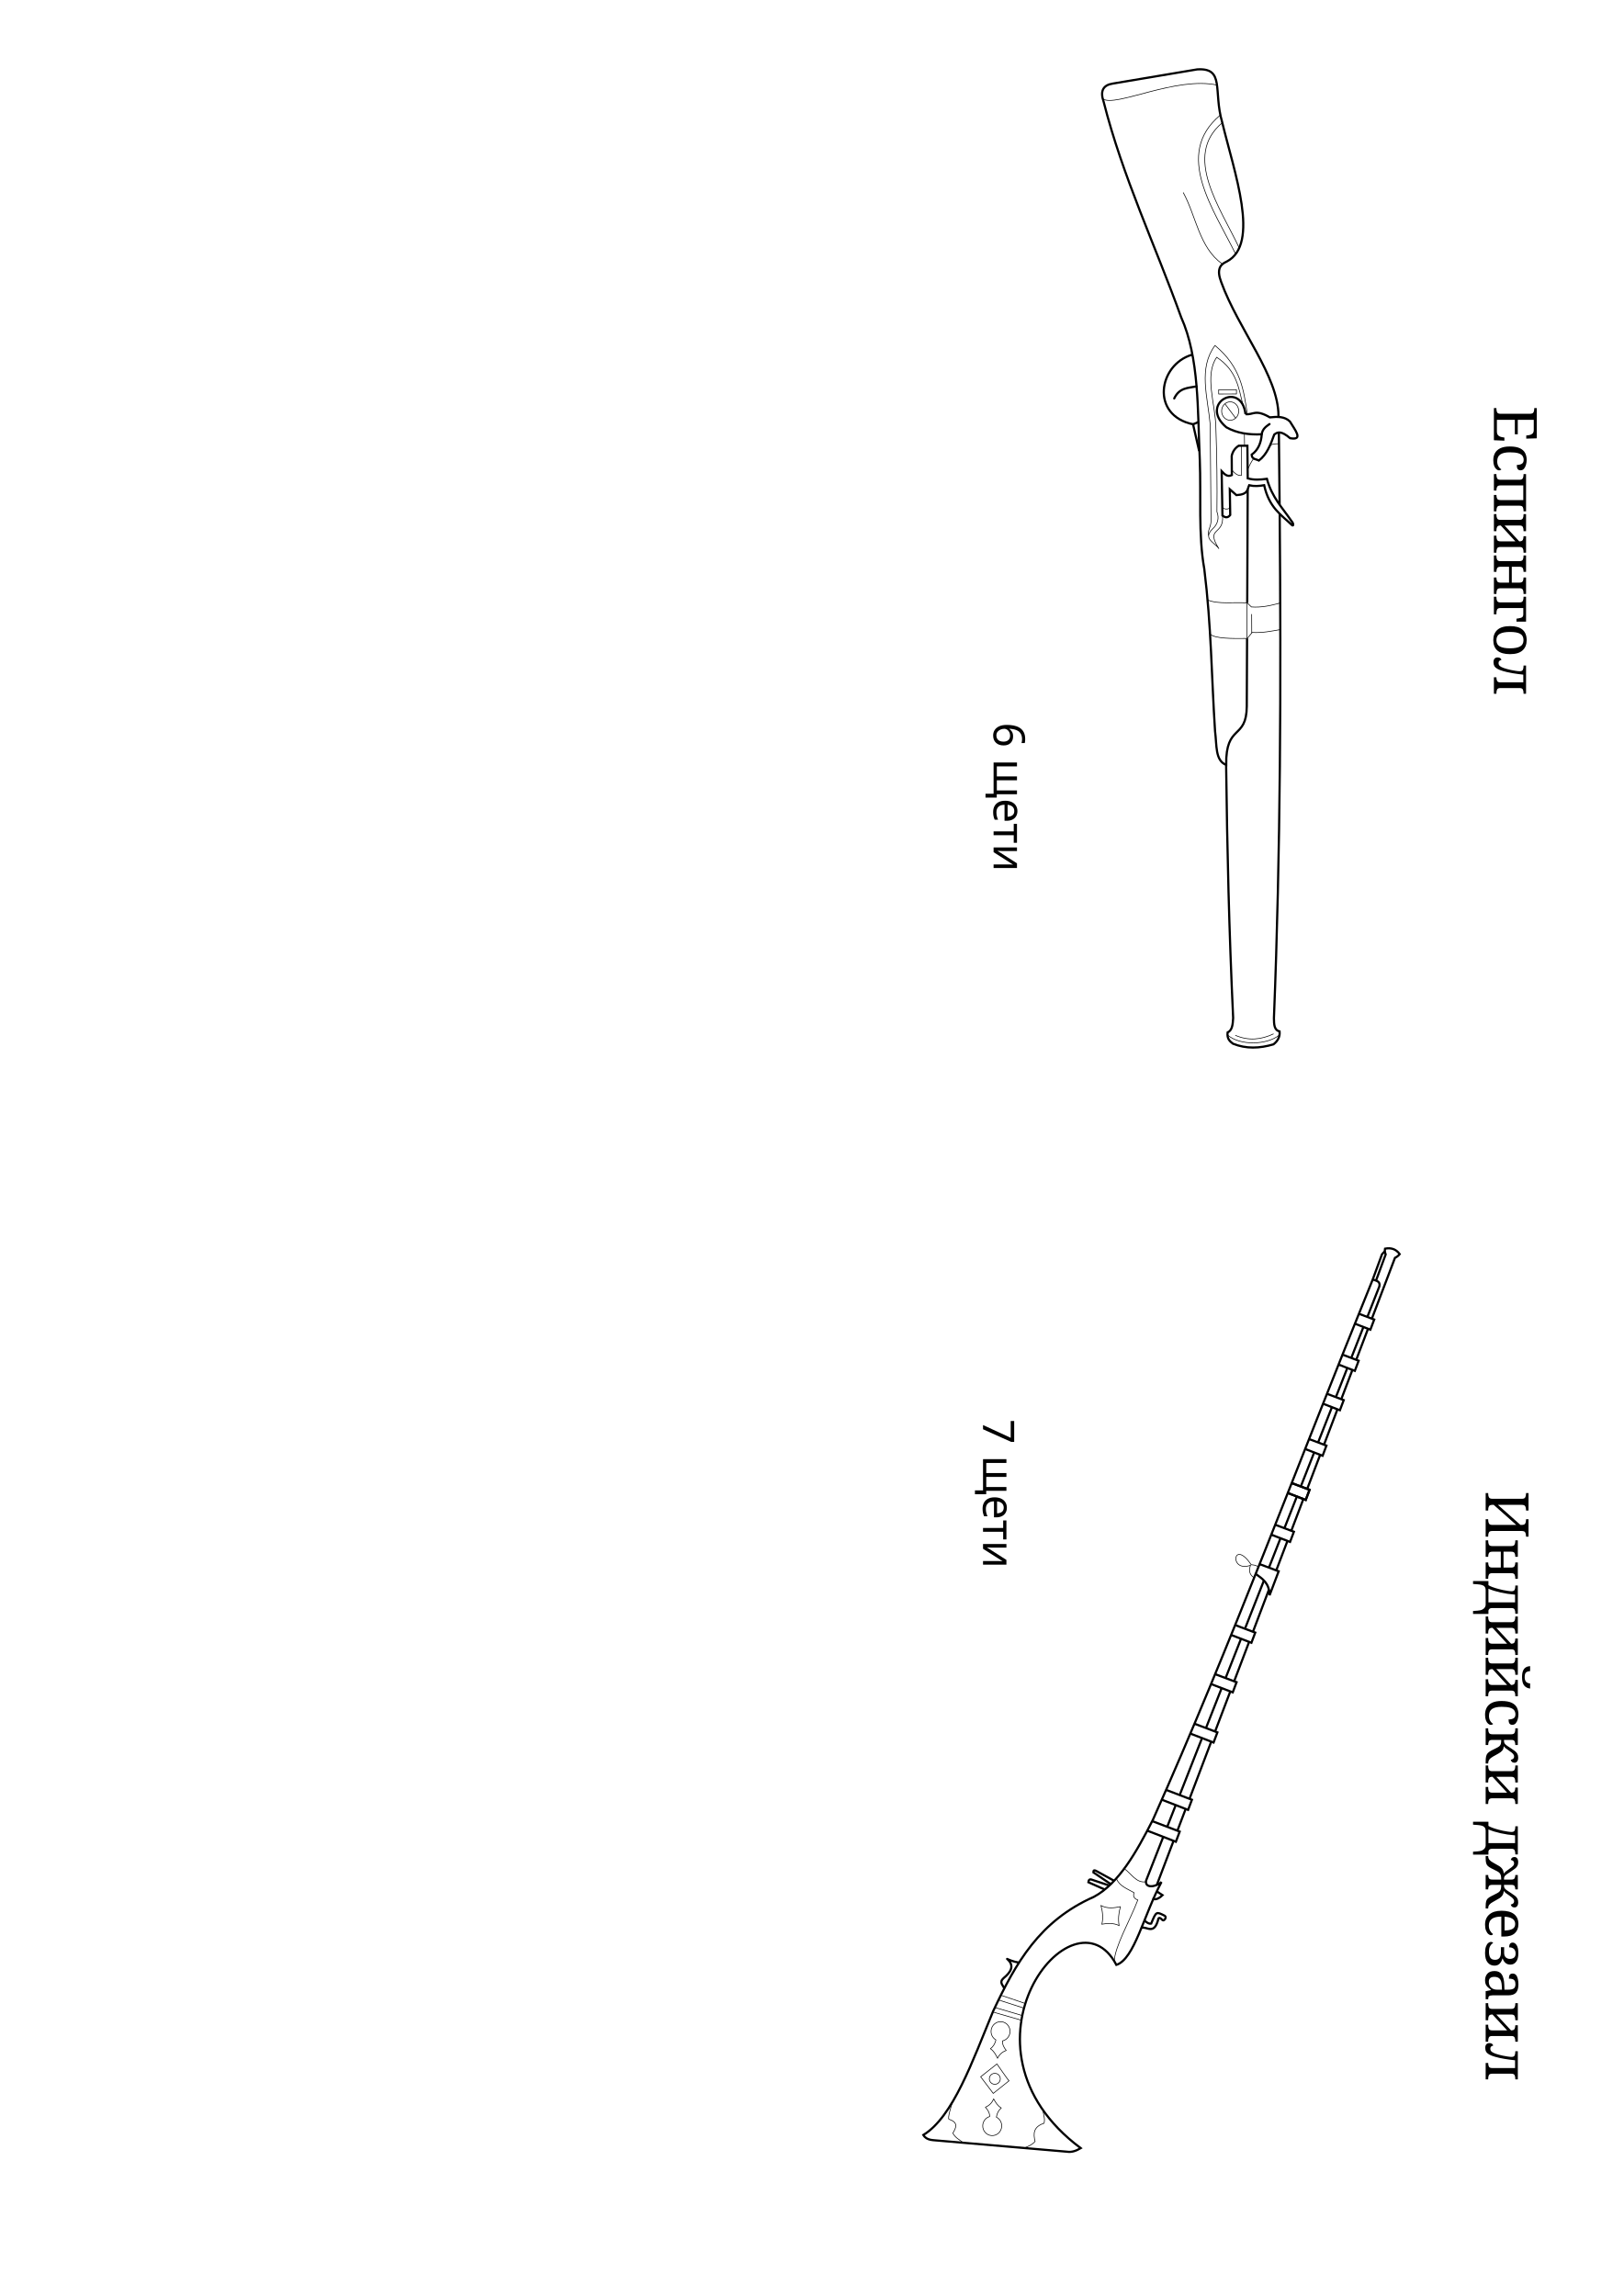
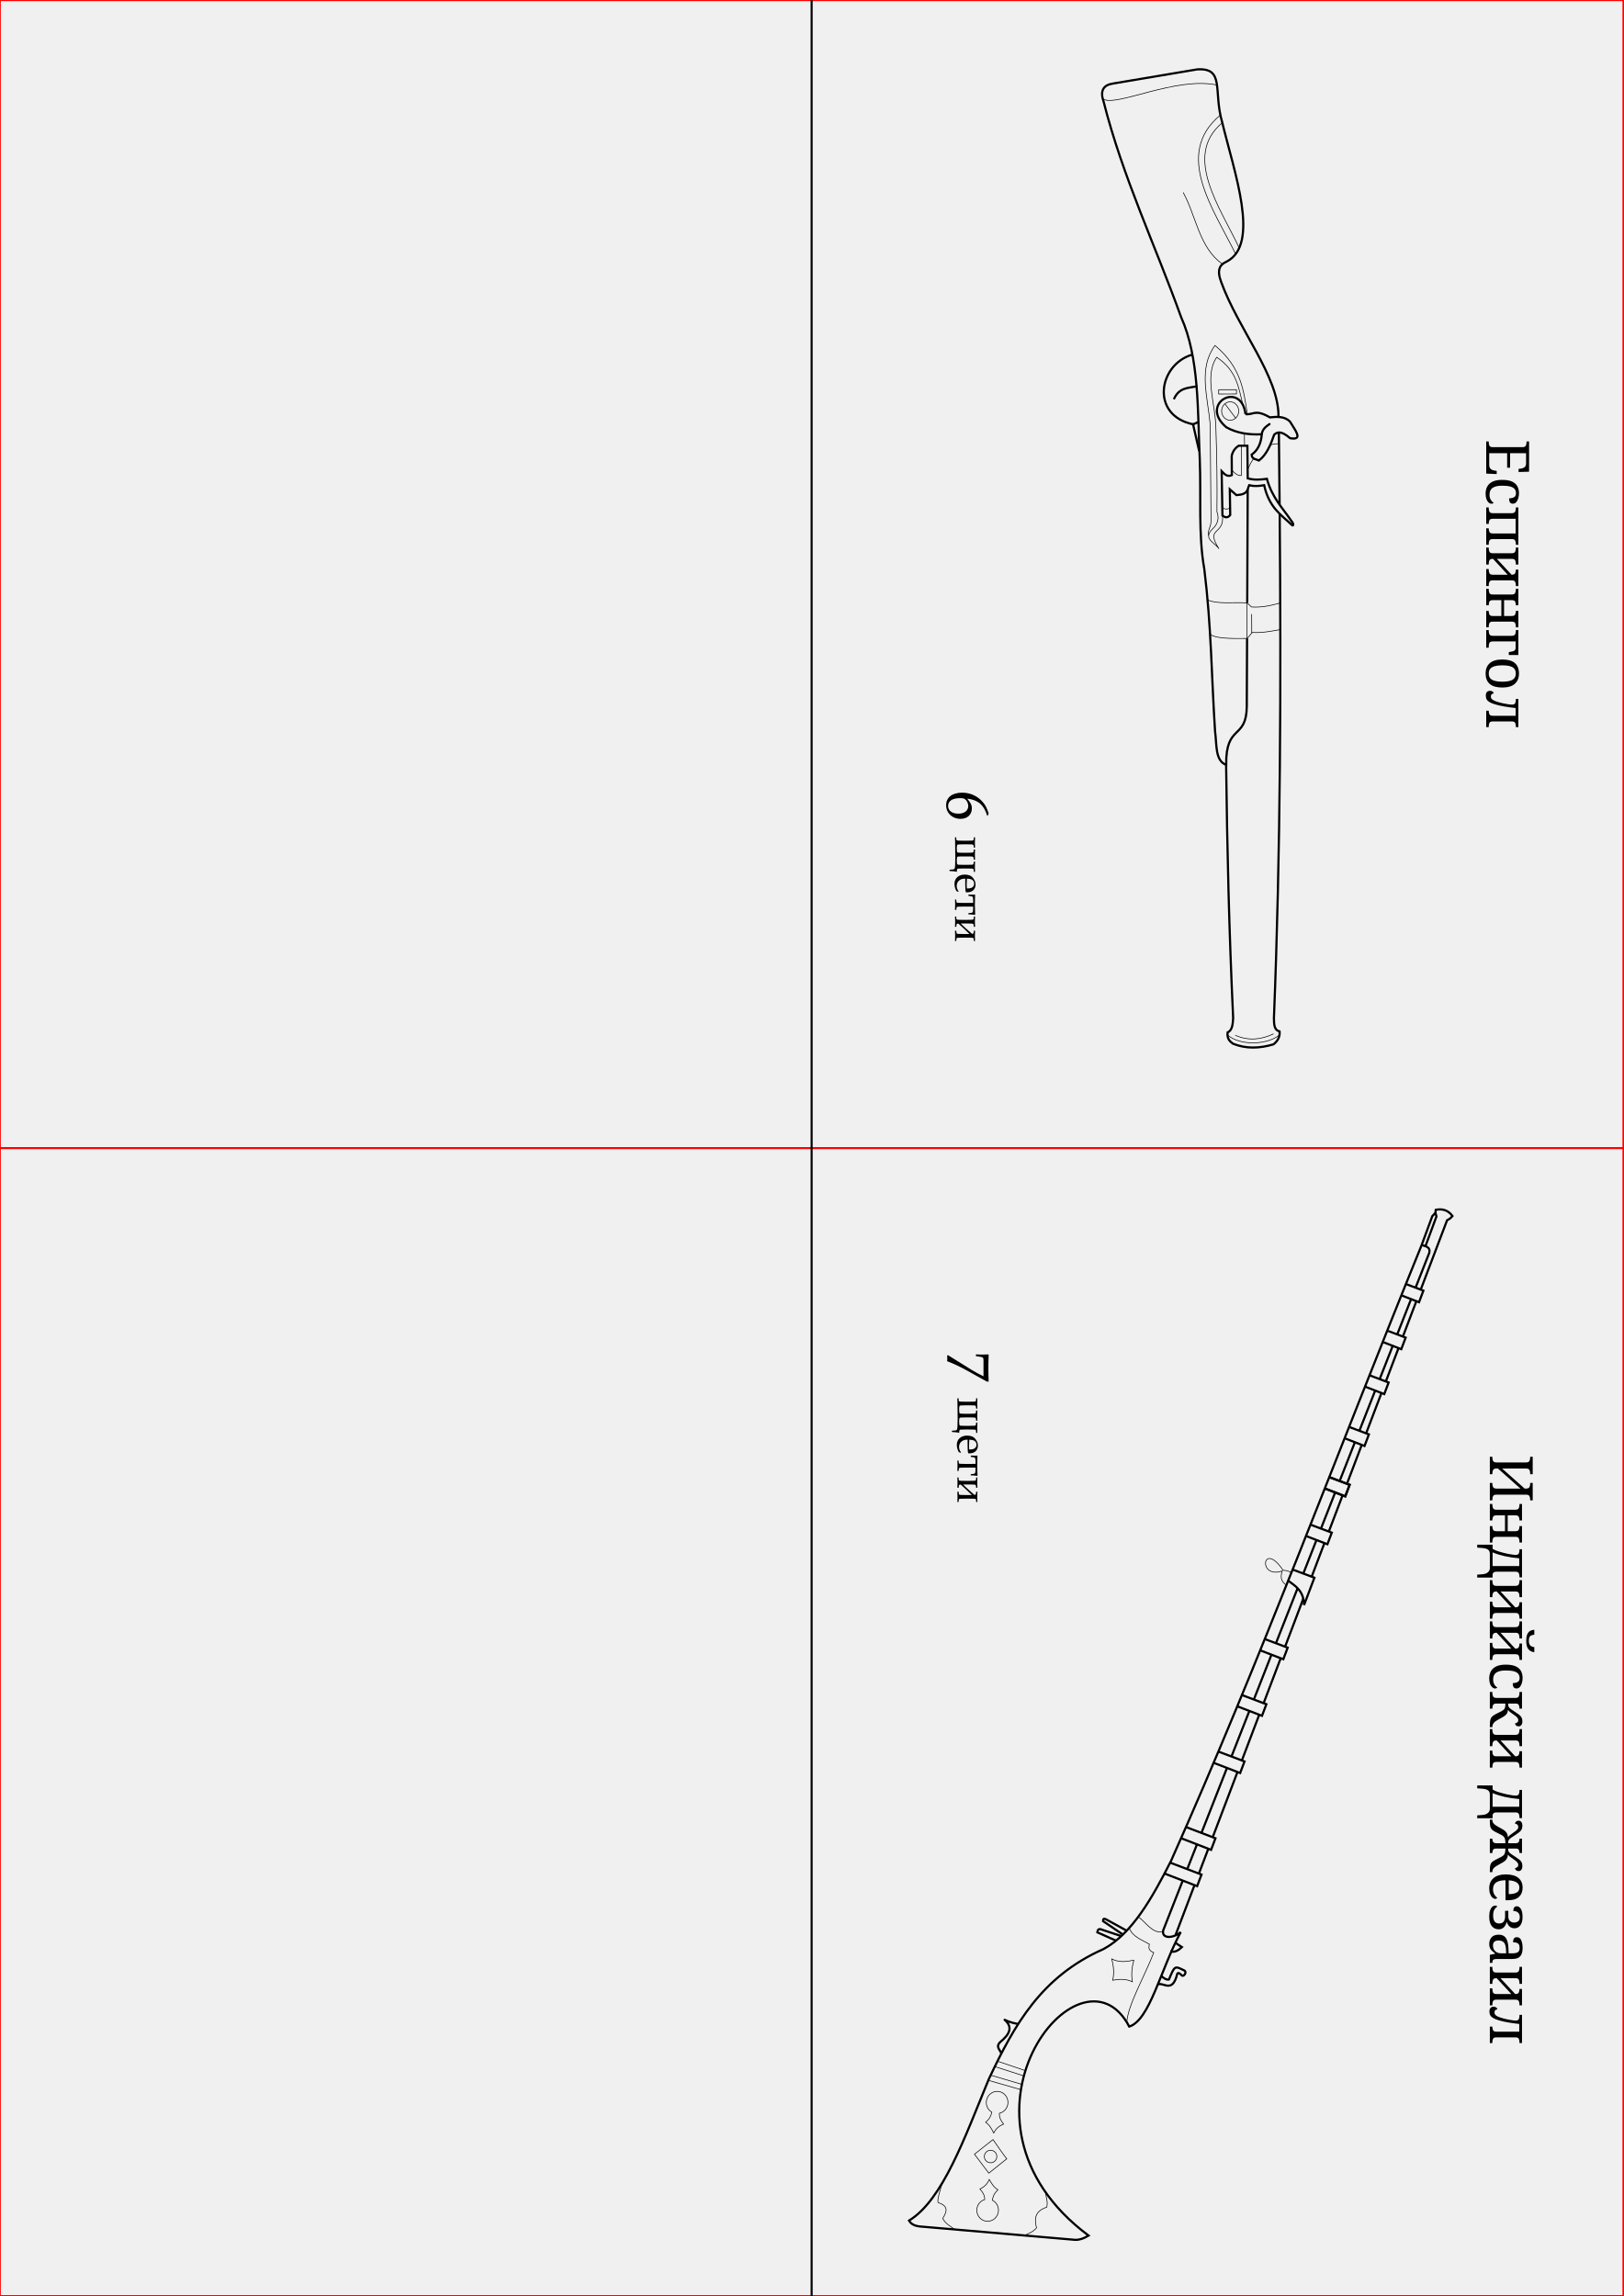
<svg xmlns="http://www.w3.org/2000/svg" width="210mm" height="297mm" viewBox="0 0 744.094 1052.362" id="svg2" version="1.1">
  <defs id="defs4" />
-   <g id="layer1" style="display:inline;opacity:1">
+   <g id="layer7">
+     <path style="display:inline;fill:none;stroke:#ff0000;stroke-width:0.938px;stroke-linecap:butt;stroke-linejoin:miter;stroke-opacity:1" d="M -0.099,0.053 V 1052.412 H 743.994 V 0.053 Z" id="path1049" />
+     <path style="display:inline;fill:none;stroke:#ff0000;stroke-width:0.938px;stroke-linecap:butt;stroke-linejoin:miter;stroke-opacity:1" d="M 743.995,526.232 H -0.099" id="path1049-3" />
+     <path style="display:inline;fill:none;stroke:#000000;stroke-width:0.938px;stroke-linecap:butt;stroke-linejoin:miter;stroke-opacity:1" d="M 371.948,1052.412 V 0.053" id="path1049-5" />
+   </g>
+   <g id="layer1" style="display:none;opacity:1">
    <rect style="opacity:0.98;fill:#ffffff;fill-opacity:1;stroke:none;stroke-width:6.048;stroke-linecap:round;stroke-linejoin:round;stroke-miterlimit:4;stroke-dasharray:none;stroke-dashoffset:0;stroke-opacity:1" id="rect4198" width="781.3" height="1105.434" x="-17.15" y="-17.273" />
  </g>
  <g id="layer3">
-     <text xml:space="preserve" style="font-style:normal;font-weight:normal;line-height:0%;font-family:sans-serif;letter-spacing:0px;word-spacing:0px;fill:#000000;fill-opacity:1;stroke:none;stroke-width:1px;stroke-linecap:butt;stroke-linejoin:miter;stroke-opacity:1" x="185.995" y="-684.609" id="text4759" transform="rotate(90)">
-       <tspan id="tspan4761" x="185.995" y="-684.609" style="font-style:normal;font-variant:normal;font-weight:normal;font-stretch:normal;font-size:27.5px;line-height:1.25;font-family:UnBatang;-inkscape-font-specification:UnBatang">Еспингол</tspan>
+     <text xml:space="preserve" style="font-style:normal;font-weight:normal;line-height:0%;font-family:sans-serif;letter-spacing:0px;word-spacing:0px;fill:#000000;fill-opacity:1;stroke:none;stroke-width:1px;stroke-linecap:butt;stroke-linejoin:miter;stroke-opacity:1" x="201.297" y="-681.088" id="text4759" transform="rotate(90)">
+       <tspan id="tspan4761" x="201.297" y="-681.088" style="font-style:normal;font-variant:normal;font-weight:normal;font-stretch:normal;font-size:27.5px;line-height:1.25;font-family:UnBatang;-inkscape-font-specification:UnBatang">Еспингол</tspan>
    </text>
-     <flowRoot xml:space="preserve" id="flowRoot4813" style="font-style:normal;font-weight:normal;line-height:0.01%;font-family:sans-serif;letter-spacing:0px;word-spacing:0px;fill:#000000;fill-opacity:1;stroke:none;stroke-width:1px;stroke-linecap:butt;stroke-linejoin:miter;stroke-opacity:1" transform="rotate(-90,162.0302,245.1949)">
+     <flowRoot xml:space="preserve" id="flowRoot4813" style="font-style:normal;font-weight:normal;line-height:0.01%;font-family:sans-serif;letter-spacing:0px;word-spacing:0px;fill:#000000;fill-opacity:1;stroke:none;stroke-width:1px;stroke-linecap:butt;stroke-linejoin:miter;stroke-opacity:1" transform="rotate(-90,192.5445,193.6134)">
      <flowRegion id="flowRegion4815">
-         <rect transform="scale(-1)" id="rect4817" width="331.456" height="223.623" x="-328.476" y="-441.113" />
+         <rect transform="scale(-1)" id="rect4817" width="411.693" height="292.716" x="-328.476" y="-441.113" />
      </flowRegion>
      <flowPara style="font-style:normal;font-variant:normal;font-weight:500;font-stretch:normal;font-size:15px;line-height:1.25;font-family:'URW Palladio L';-inkscape-font-specification:'URW Palladio L Medium';text-align:justify;text-anchor:start" id="flowPara4823">Френска пушка с къса и широка цев. Изстрелва много на брой малки оловни топчета. Цевта е от месинг, а дулото е разширено за да разпространи топчетата и да улесни пълненето, особено докато стрелецът язди.</flowPara>
    </flowRoot>
-     <text xml:space="preserve" style="font-style:normal;font-weight:normal;line-height:0%;font-family:sans-serif;letter-spacing:0px;word-spacing:0px;fill:#000000;fill-opacity:1;stroke:none;stroke-width:1px;stroke-linecap:butt;stroke-linejoin:miter;stroke-opacity:1" x="331.162" y="-455.332" id="text4825" transform="rotate(90)">
-       <tspan id="tspan4827" x="331.162" y="-455.332" style="font-style:normal;font-variant:normal;font-weight:normal;font-stretch:normal;font-size:20px;line-height:1.25;font-family:Ubuntu;-inkscape-font-specification:Ubuntu">6 щети</tspan>
+     <text transform="rotate(90)" id="text4152" y="-682.751" x="666.646" style="font-style:normal;font-weight:normal;line-height:0%;font-family:sans-serif;letter-spacing:0px;word-spacing:0px;fill:#000000;fill-opacity:1;stroke:none;stroke-width:1px;stroke-linecap:butt;stroke-linejoin:miter;stroke-opacity:1" xml:space="preserve">
+       <tspan style="font-style:normal;font-variant:normal;font-weight:normal;font-stretch:normal;font-size:27.5px;line-height:1.25;font-family:UnBatang;-inkscape-font-specification:UnBatang" y="-682.751" x="666.646" id="tspan4154">Индийски джезаил</tspan>
    </text>
-     <text transform="rotate(90)" id="text4152" y="-680.836" x="683.303" style="font-style:normal;font-weight:normal;line-height:0%;font-family:sans-serif;letter-spacing:0px;word-spacing:0px;fill:#000000;fill-opacity:1;stroke:none;stroke-width:1px;stroke-linecap:butt;stroke-linejoin:miter;stroke-opacity:1" xml:space="preserve">
-       <tspan style="font-style:normal;font-variant:normal;font-weight:normal;font-stretch:normal;font-size:27.5px;line-height:1.25;font-family:UnBatang;-inkscape-font-specification:UnBatang" y="-680.836" x="683.303" id="tspan4154">Индийски джезаил</tspan>
-     </text>
-     <flowRoot transform="rotate(-90,433.7786,539.5849)" style="font-style:normal;font-weight:normal;line-height:0.01%;font-family:sans-serif;letter-spacing:0px;word-spacing:0px;fill:#000000;fill-opacity:1;stroke:none;stroke-width:1px;stroke-linecap:butt;stroke-linejoin:miter;stroke-opacity:1" id="flowRoot4156" xml:space="preserve">
+     <flowRoot transform="rotate(-90,433.3169,479.0225)" style="font-style:normal;font-weight:normal;line-height:0.01%;font-family:sans-serif;letter-spacing:0px;word-spacing:0px;fill:#000000;fill-opacity:1;stroke:none;stroke-width:1px;stroke-linecap:butt;stroke-linejoin:miter;stroke-opacity:1" id="flowRoot4156" xml:space="preserve">
      <flowRegion id="flowRegion4158">
-         <rect y="-441.113" x="-328.476" height="223.623" width="331.456" id="rect4160" transform="scale(-1)" />
+         <rect y="-441.113" x="-328.476" height="266.83" width="411.045" id="rect4160" transform="scale(-1)" />
      </flowRegion>
      <flowPara style="font-style:normal;font-variant:normal;font-weight:500;font-stretch:normal;font-size:15px;line-height:1.25;font-family:'URW Palladio L';-inkscape-font-specification:'URW Palladio L Medium';text-align:justify;text-anchor:start" id="flowPara4170">Ръчно създавани и зареждани през дулото дълги пушки. Типични за Югозападна Азия и Северна Африка, джезаилите са майсторски изработени и изящно украсени. Изключително дългата цев ги прави много точни за времето им. Нестандартната форма на приклада позволява на ездач на камила да стреля с една ръка.</flowPara>
    </flowRoot>
-     <text transform="rotate(90)" id="text4164" y="-450.493" x="650.443" style="font-style:normal;font-weight:normal;line-height:0%;font-family:sans-serif;letter-spacing:0px;word-spacing:0px;fill:#000000;fill-opacity:1;stroke:none;stroke-width:1px;stroke-linecap:butt;stroke-linejoin:miter;stroke-opacity:1" xml:space="preserve">
-       <tspan style="font-style:normal;font-variant:normal;font-weight:normal;font-stretch:normal;font-size:20px;line-height:1.25;font-family:Ubuntu;-inkscape-font-specification:Ubuntu" y="-450.493" x="650.443" id="tspan4166">7 щети</tspan>
-     </text>
+     <g id="g127" transform="translate(-38.61211,-13.98997)">
+       <text transform="rotate(90)" xml:space="preserve" style="font-style:normal;font-weight:normal;font-size:12px;line-height:0%;font-family:sans-serif;letter-spacing:0px;word-spacing:0px;display:inline;fill:#000000;fill-opacity:1;stroke:none;stroke-width:1px;stroke-linecap:butt;stroke-linejoin:miter;stroke-opacity:1" x="633.568" y="-472.739" id="text4164-1-0-2-6">
+         <tspan id="tspan4166-1-8-7-1" x="633.568" y="-472.739" style="font-style:normal;font-variant:normal;font-weight:normal;font-stretch:normal;font-size:27.5px;line-height:1.25;font-family:'URW Palladio L';-inkscape-font-specification:'URW Palladio L';stroke-width:1px">7</tspan>
+       </text>
+       <text transform="rotate(90)" xml:space="preserve" style="font-style:normal;font-weight:normal;font-size:12px;line-height:0%;font-family:sans-serif;letter-spacing:0px;word-spacing:0px;display:inline;fill:#000000;fill-opacity:1;stroke:none;stroke-width:1px;stroke-linecap:butt;stroke-linejoin:miter;stroke-opacity:1" x="654.423" y="-477.394" id="text4164-7-1-0-8">
+         <tspan id="tspan4166-0-6-9-7" x="654.423" y="-477.394" style="font-style:normal;font-variant:normal;font-weight:normal;font-stretch:normal;font-size:20px;line-height:1.25;font-family:'URW Palladio L';-inkscape-font-specification:'URW Palladio L';stroke-width:1px">щети</tspan>
+       </text>
+     </g>
+     <g id="g133" transform="translate(-36.0685,2.308202)">
+       <text transform="rotate(90)" xml:space="preserve" style="font-style:normal;font-weight:normal;font-size:12px;line-height:0%;font-family:sans-serif;letter-spacing:0px;word-spacing:0px;display:inline;fill:#000000;fill-opacity:1;stroke:none;stroke-width:1px;stroke-linecap:butt;stroke-linejoin:miter;stroke-opacity:1" x="360.132" y="-470.195" id="text4164-1-0-2-6-3">
+         <tspan id="tspan4166-1-8-7-1-6" x="360.132" y="-470.195" style="font-style:normal;font-variant:normal;font-weight:normal;font-stretch:normal;font-size:27.5px;line-height:1.25;font-family:'URW Palladio L';-inkscape-font-specification:'URW Palladio L';stroke-width:1px">6</tspan>
+       </text>
+       <text transform="rotate(90)" xml:space="preserve" style="font-style:normal;font-weight:normal;font-size:12px;line-height:0%;font-family:sans-serif;letter-spacing:0px;word-spacing:0px;display:inline;fill:#000000;fill-opacity:1;stroke:none;stroke-width:1px;stroke-linecap:butt;stroke-linejoin:miter;stroke-opacity:1" x="380.987" y="-473.773" id="text4164-7-1-0-8-7">
+         <tspan id="tspan4166-0-6-9-7-5" x="380.987" y="-473.773" style="font-style:normal;font-variant:normal;font-weight:normal;font-stretch:normal;font-size:20px;line-height:1.25;font-family:'URW Palladio L';-inkscape-font-specification:'URW Palladio L';stroke-width:1px">щети</tspan>
+       </text>
+     </g>
  </g>
  <g id="layer5" style="display:inline">
-     <path id="path4262" d="m 530.158,863.881 7.621,-20.07 m 1.787,-4.707 3.783,-9.963 m 1.752,-4.616 9.964,-26.241 m 1.718,-4.524 7.028,-18.509 m 1.762,-4.641 6.863,-18.074 m 1.741,-4.586 7.366,-19.422 m 3.309,-8.692 5.189,-13.665 m 1.717,-4.521 5.547,-14.607 m 1.748,-4.604 5.958,-15.689 m 1.734,-4.567 6.193,-16.31 m 1.693,-4.458 5.142,-13.541 m 1.755,-4.623 5.431,-14.302 m 1.714,-4.512 10.598,-27.911 c 0.699,-0.346 1.406,-0.761 2.177,-1.709 -1.806,-2.442 -4.126,-3.008 -6.743,-2.491 -0.208,1.053 0.018,1.863 0.311,2.634 l -4.43,11.991" style="fill:none;fill-rule:evenodd;stroke:#000000;stroke-width:1px;stroke-linecap:butt;stroke-linejoin:miter;stroke-opacity:1" />
-     <path id="path4264" d="m 634.528,573.577 -1.204,1.319 -4.257,11.567 c 1.579,0.553 3.576,0.747 3.072,3.09 l -5.523,14.07 m -1.814,4.622 -5.576,14.207 m -1.748,4.453 -5.304,13.513 m -1.809,4.61 -6.339,16.15 m -1.771,4.511 -6.146,15.659 m -1.771,4.511 -5.716,14.564 m -1.792,4.566 -5.351,13.634 m -2.249,5.77 -8.697,22.119 m -1.814,4.622 -7.082,18.044 m -1.773,4.518 -7.24,18.446 m -1.771,4.511 -10.262,26.144 m -1.792,4.566 -3.918,9.982 m -1.794,4.57 -7.849,19.997 c -0.731,3.469 3.966,3.33 7.034,0.711 -8.177,15.204 -12.376,35.263 -20.673,37.975 -19.461,-37.408 -78.822,37.409 -16.334,84.002 -2.095,1.244 -4.15,1.945 -6.131,1.639 l -58.704,-5.061 c -2.69,-0.329 -5.715,0.05 -7.299,-2.619 13.642,-8.296 22.507,-33.803 32.051,-56.864 10.371,-22.021 21.123,-41.225 46.11,-52.282 11.35,-6.114 19.436,-20.312 27.088,-35.415 35.423,-79.351 67.137,-165.015 100.696,-247.539" style="fill:none;fill-rule:evenodd;stroke:#000000;stroke-width:1px;stroke-linecap:butt;stroke-linejoin:miter;stroke-opacity:1" />
-     <path id="path4266" d="m 524.554,880.324 c 0.714,0.654 1.956,1.604 2.996,1.346 2.341,-5.716 2.305,-5.521 6.166,-3.615 1.218,0.689 -0.297,2.517 -0.878,2.078 -1.46,-1.472 -1.671,-1.081 -1.945,-0.784 -1.936,8.021 -5.372,3.37 -7.888,4.263" style="fill:none;fill-rule:evenodd;stroke:#000000;stroke-width:1px;stroke-linecap:butt;stroke-linejoin:miter;stroke-opacity:1" />
-     <path id="path4268" d="m 506.213,866.026 -7.457,-3.314 c 0.116,-1.081 0.608,-1.549 1.627,-1.157 l 7.998,2.674" style="fill:none;fill-rule:evenodd;stroke:#000000;stroke-width:1px;stroke-linecap:butt;stroke-linejoin:miter;stroke-opacity:1" />
-     <path id="path4270" d="m 509.01,863.58 -7.908,-5.349 c 0.052,-0.558 -0.215,-1.602 1.734,-0.439 l 7.766,4.279" style="fill:none;fill-rule:evenodd;stroke:#000000;stroke-width:1px;stroke-linecap:butt;stroke-linejoin:miter;stroke-opacity:1" />
-     <path id="path4272" d="m 466.979,899.567 c -3.023,-0.545 -4.509,-1.295 -5.448,-1.7 3.538,3.058 1.824,5.964 -1.632,8.819 -2.227,1.991 -0.142,3.246 0.241,4.58" style="fill:none;fill-rule:evenodd;stroke:#000000;stroke-width:1px;stroke-linecap:butt;stroke-linejoin:round;stroke-opacity:1" />
-     <path id="path4274" d="m 528.636,870.123 c -0.364,0.302 1.375,1.19 4.12,-1.475 l -2.642,-1.729" style="fill:none;fill-rule:evenodd;stroke:#000000;stroke-width:1px;stroke-linecap:butt;stroke-linejoin:miter;stroke-opacity:1" />
-     <path id="path4276" d="m 622.69,602.141 7.065,2.669 -1.755,4.65 -7.109,-2.766" style="fill:none;fill-rule:evenodd;stroke:#000000;stroke-width:1px;stroke-linecap:butt;stroke-linejoin:miter;stroke-opacity:1" />
-     <path style="fill:none;fill-rule:evenodd;stroke:#000000;stroke-width:1px;stroke-linecap:butt;stroke-linejoin:miter;stroke-opacity:1" d="m 615.566,621.015 7.065,2.669 -1.755,4.65 -7.109,-2.766" id="path4278" />
-     <path id="path4280" d="m 608.142,638.844 7.647,2.891 -1.755,4.65 -7.691,-2.989" style="fill:none;fill-rule:evenodd;stroke:#000000;stroke-width:1px;stroke-linecap:butt;stroke-linejoin:miter;stroke-opacity:1" />
-     <path style="fill:none;fill-rule:evenodd;stroke:#000000;stroke-width:1px;stroke-linecap:butt;stroke-linejoin:miter;stroke-opacity:1" d="m 600.218,659.7 7.647,2.891 -1.755,4.65 -7.691,-2.989" id="path4282" />
-     <path id="path4284" d="m 592.061,679.803 8.07,3.037 -1.755,4.65 -8.114,-3.135" style="fill:none;fill-rule:evenodd;stroke:#000000;stroke-width:1px;stroke-linecap:butt;stroke-linejoin:miter;stroke-opacity:1" />
-     <path style="fill:none;fill-rule:evenodd;stroke:#000000;stroke-width:1px;stroke-linecap:butt;stroke-linejoin:miter;stroke-opacity:1" d="m 592.061,679.803 8.07,3.037 -1.755,4.65 -8.114,-3.135" id="path4286" />
-     <path id="path4288" d="m 584.455,698.885 8.499,3.191 -1.755,4.65 -8.542,-3.288" style="fill:none;fill-rule:evenodd;stroke:#000000;stroke-width:1px;stroke-linecap:butt;stroke-linejoin:miter;stroke-opacity:1" />
-     <path style="fill:none;fill-rule:evenodd;stroke:#000000;stroke-width:1px;stroke-linecap:butt;stroke-linejoin:miter;stroke-opacity:1" d="m 577.476,717 8.499,3.19 -4.157,10.979 c -0.123,-5.699 -3.407,-7.584 -6.14,-9.617" id="path4290" />
-     <path id="path4292" d="m 566.15,744.88 9.086,3.426 -1.755,4.651 -9.13,-3.524" style="fill:none;fill-rule:evenodd;stroke:#000000;stroke-width:1px;stroke-linecap:butt;stroke-linejoin:miter;stroke-opacity:1" />
-     <path style="fill:none;fill-rule:evenodd;stroke:#000000;stroke-width:1px;stroke-linecap:butt;stroke-linejoin:miter;stroke-opacity:1" d="m 556.889,767.353 9.792,3.684 -1.755,4.651 -9.836,-3.782" id="path4294" />
-     <path id="path4296" d="m 547.458,790.085 10.44,3.947 -1.755,4.651 -10.484,-4.045" style="fill:none;fill-rule:evenodd;stroke:#000000;stroke-width:1px;stroke-linecap:butt;stroke-linejoin:miter;stroke-opacity:1" />
-     <path style="fill:none;fill-rule:evenodd;stroke:#000000;stroke-width:1px;stroke-linecap:butt;stroke-linejoin:miter;stroke-opacity:1" d="m 534.345,820.378 11.88,4.527 -1.755,4.651 -11.924,-4.625" id="path4298" />
-     <path id="path4300" d="m 527.964,834.678 12.657,4.823 -1.755,4.651 -12.977,-5.027" style="fill:none;fill-rule:evenodd;stroke:#000000;stroke-width:1px;stroke-linecap:butt;stroke-linejoin:miter;stroke-opacity:1" />
+     <path id="path4262" d="m 538.678,887.012 8.694,-22.888 m 2.039,-5.368 4.316,-11.362 m 1.999,-5.264 11.367,-29.926 m 1.96,-5.159 8.018,-21.108 m 2.01,-5.293 7.829,-20.612 m 1.986,-5.23 8.403,-22.15 m 3.775,-9.912 5.919,-15.584 m 1.959,-5.155 6.328,-16.659 m 1.994,-5.251 6.796,-17.892 m 1.978,-5.208 7.065,-18.6 m 1.932,-5.084 5.866,-15.442 m 2.002,-5.272 6.195,-16.311 m 1.955,-5.145 12.09,-31.831 c 0.797,-0.395 1.604,-0.868 2.484,-1.949 -2.06,-2.785 -4.707,-3.43 -7.692,-2.841 -0.237,1.201 0.02,2.124 0.355,3.004 l -5.054,13.675" style="fill:none;fill-rule:evenodd;stroke:#000000;stroke-width:1px;stroke-linecap:butt;stroke-linejoin:miter;stroke-opacity:1" />
+     <path id="path4264" d="m 657.74,555.941 -1.373,1.504 -4.856,13.191 c 1.801,0.631 4.08,0.852 3.504,3.523 l -6.3,16.046 m -2.07,5.272 -6.361,16.202 m -1.994,5.078 -6.051,15.411 m -2.064,5.257 -7.231,18.418 m -2.02,5.144 -7.012,17.858 m -2.02,5.145 -6.521,16.609 m -2.044,5.207 -6.105,15.548 m -2.566,6.58 -9.922,25.225 m -2.07,5.271 -8.079,20.578 m -2.023,5.152 -8.259,21.036 m -2.02,5.145 -11.706,29.815 m -2.045,5.207 -4.47,11.384 m -2.046,5.212 -8.954,22.806 c -0.833,3.956 4.524,3.798 8.025,0.81 -9.329,17.339 -14.118,40.214 -23.583,43.308 -22.2,-42.661 -89.918,42.662 -18.633,95.799 -2.39,1.419 -4.734,2.218 -6.994,1.869 l -66.968,-5.771 c -3.069,-0.375 -6.52,0.057 -8.327,-2.986 15.562,-9.461 25.675,-38.55 36.563,-64.849 11.831,-25.114 24.097,-47.014 52.601,-59.623 12.947,-6.973 22.172,-23.164 30.901,-40.389 40.41,-90.494 76.588,-188.187 114.872,-282.299" style="fill:none;fill-rule:evenodd;stroke:#000000;stroke-width:1px;stroke-linecap:butt;stroke-linejoin:miter;stroke-opacity:1" />
+     <path id="path4266" d="m 532.284,905.763 c 0.814,0.745 2.231,1.829 3.418,1.535 2.67,-6.519 2.63,-6.297 7.034,-4.123 1.39,0.785 -0.339,2.87 -1.002,2.37 -1.665,-1.678 -1.906,-1.233 -2.218,-0.895 -2.209,9.147 -6.128,3.843 -8.999,4.862" style="fill:none;fill-rule:evenodd;stroke:#000000;stroke-width:1px;stroke-linecap:butt;stroke-linejoin:miter;stroke-opacity:1" />
+     <path id="path4268" d="m 511.361,889.457 -8.507,-3.779 c 0.132,-1.233 0.693,-1.767 1.857,-1.319 l 9.124,3.049" style="fill:none;fill-rule:evenodd;stroke:#000000;stroke-width:1px;stroke-linecap:butt;stroke-linejoin:miter;stroke-opacity:1" />
+     <path id="path4270" d="m 514.553,886.668 -9.021,-6.1 c 0.059,-0.637 -0.245,-1.827 1.978,-0.5 l 8.859,4.88" style="fill:none;fill-rule:evenodd;stroke:#000000;stroke-width:1px;stroke-linecap:butt;stroke-linejoin:miter;stroke-opacity:1" />
+     <path id="path4272" d="m 466.605,927.708 c -3.448,-0.621 -5.144,-1.477 -6.215,-1.939 4.036,3.487 2.081,6.801 -1.862,10.058 -2.541,2.27 -0.162,3.702 0.275,5.224" style="fill:none;fill-rule:evenodd;stroke:#000000;stroke-width:1px;stroke-linecap:butt;stroke-linejoin:round;stroke-opacity:1" />
+     <path id="path4274" d="m 536.941,894.13 c -0.415,0.344 1.569,1.357 4.7,-1.682 l -3.014,-1.972" style="fill:none;fill-rule:evenodd;stroke:#000000;stroke-width:1px;stroke-linecap:butt;stroke-linejoin:miter;stroke-opacity:1" />
+     <path id="path4276" d="m 644.235,588.516 8.06,3.043 -2.002,5.303 -8.109,-3.155" style="fill:none;fill-rule:evenodd;stroke:#000000;stroke-width:1px;stroke-linecap:butt;stroke-linejoin:miter;stroke-opacity:1" />
+     <path style="fill:none;fill-rule:evenodd;stroke:#000000;stroke-width:1px;stroke-linecap:butt;stroke-linejoin:miter;stroke-opacity:1" d="m 636.108,610.041 8.06,3.043 -2.002,5.303 -8.109,-3.155" id="path4278" />
+     <path id="path4280" d="m 627.639,630.373 8.724,3.297 -2.002,5.303 -8.773,-3.408" style="fill:none;fill-rule:evenodd;stroke:#000000;stroke-width:1px;stroke-linecap:butt;stroke-linejoin:miter;stroke-opacity:1" />
+     <path style="fill:none;fill-rule:evenodd;stroke:#000000;stroke-width:1px;stroke-linecap:butt;stroke-linejoin:miter;stroke-opacity:1" d="m 618.6,654.157 8.724,3.297 -2.002,5.303 -8.773,-3.408" id="path4282" />
+     <path id="path4284" d="m 609.294,677.084 9.206,3.464 -2.002,5.303 -9.256,-3.575" style="fill:none;fill-rule:evenodd;stroke:#000000;stroke-width:1px;stroke-linecap:butt;stroke-linejoin:miter;stroke-opacity:1" />
+     <path style="fill:none;fill-rule:evenodd;stroke:#000000;stroke-width:1px;stroke-linecap:butt;stroke-linejoin:miter;stroke-opacity:1" d="m 609.294,677.084 9.206,3.464 -2.002,5.303 -9.256,-3.575" id="path4286" />
+     <path id="path4288" d="m 600.617,698.846 9.695,3.639 -2.002,5.303 -9.745,-3.75" style="fill:none;fill-rule:evenodd;stroke:#000000;stroke-width:1px;stroke-linecap:butt;stroke-linejoin:miter;stroke-opacity:1" />
+     <path style="fill:none;fill-rule:evenodd;stroke:#000000;stroke-width:1px;stroke-linecap:butt;stroke-linejoin:miter;stroke-opacity:1" d="m 592.656,719.504 9.695,3.638 -4.743,12.521 c -0.141,-6.499 -3.887,-8.649 -7.004,-10.967" id="path4290" />
+     <path id="path4292" d="m 579.735,751.299 10.365,3.907 -2.002,5.304 -10.415,-4.018" style="fill:none;fill-rule:evenodd;stroke:#000000;stroke-width:1px;stroke-linecap:butt;stroke-linejoin:miter;stroke-opacity:1" />
+     <path style="fill:none;fill-rule:evenodd;stroke:#000000;stroke-width:1px;stroke-linecap:butt;stroke-linejoin:miter;stroke-opacity:1" d="m 569.171,776.928 11.17,4.202 -2.002,5.304 -11.22,-4.314" id="path4294" />
+     <path id="path4296" d="m 558.412,802.852 11.91,4.501 -2.002,5.304 -11.96,-4.613" style="fill:none;fill-rule:evenodd;stroke:#000000;stroke-width:1px;stroke-linecap:butt;stroke-linejoin:miter;stroke-opacity:1" />
+     <path style="fill:none;fill-rule:evenodd;stroke:#000000;stroke-width:1px;stroke-linecap:butt;stroke-linejoin:miter;stroke-opacity:1" d="m 543.454,837.399 13.553,5.163 -2.002,5.304 -13.603,-5.275" id="path4298" />
+     <path id="path4300" d="m 536.174,853.707 14.438,5.501 -2.002,5.304 -14.804,-5.733" style="fill:none;fill-rule:evenodd;stroke:#000000;stroke-width:1px;stroke-linecap:butt;stroke-linejoin:miter;stroke-opacity:1" />
  </g>
  <g id="layer6" style="display:inline">
-     <path id="path4302" d="m 511.637,861.026 c 1.215,3.401 4.936,4.664 8.035,6.457 -0.256,1.241 -0.54,2.486 1.757,3.381 -3.613,9.46 -10.607,21.323 -10.84,28.38" style="fill:none;fill-rule:evenodd;stroke:#000000;stroke-width:0.3;stroke-linecap:butt;stroke-linejoin:miter;stroke-miterlimit:4;stroke-dasharray:none;stroke-opacity:1" />
-     <path id="path4304" d="m 513.476,873.888 c -0.897,3.03 -1.107,5.926 -0.622,8.685 -2.536,-1.208 -5.203,-1.096 -7.906,-0.624 0.628,-2.639 0.425,-5.503 -0.393,-8.534 3.153,1.54 6.047,1.078 8.922,0.473 z" style="fill:none;fill-rule:evenodd;stroke:#000000;stroke-width:0.3;stroke-linecap:butt;stroke-linejoin:miter;stroke-miterlimit:4;stroke-dasharray:none;stroke-opacity:1" />
-     <path id="path4306" d="m 469.861,918.31 c -1.306,-0.499 -11.291,-3.834 -11.291,-3.834" style="fill:none;fill-rule:evenodd;stroke:#000000;stroke-width:0.3;stroke-linecap:butt;stroke-linejoin:miter;stroke-miterlimit:4;stroke-dasharray:none;stroke-opacity:1" />
-     <path id="path4308" d="m 469.344,920.448 -11.841,-3.804" style="fill:none;fill-rule:evenodd;stroke:#000000;stroke-width:0.3;stroke-linecap:butt;stroke-linejoin:miter;stroke-miterlimit:4;stroke-dasharray:none;stroke-opacity:1" />
-     <path id="path4310" d="m 468.367,923.788 -12.327,-3.63" style="fill:none;fill-rule:evenodd;stroke:#000000;stroke-width:0.3;stroke-linecap:butt;stroke-linejoin:miter;stroke-miterlimit:4;stroke-dasharray:none;stroke-opacity:1" />
-     <path id="path4312" d="m 468.132,925.974 -13.327,-3.833" style="fill:none;fill-rule:evenodd;stroke:#000000;stroke-width:0.3;stroke-linecap:butt;stroke-linejoin:miter;stroke-miterlimit:4;stroke-dasharray:none;stroke-opacity:1" />
-     <path id="path4314" d="m 456.389,934.973 c -1.493,-0.849 -2.41,-2.562 -2.19,-4.408 0.291,-2.44 2.462,-4.188 4.848,-3.903 2.386,0.285 4.084,2.494 3.793,4.934 -0.231,1.933 -1.64,3.431 -3.402,3.829 -0.131,1.759 0.683,3.106 1.689,4.369 -1.753,0.667 -3.141,1.797 -3.982,3.623 -0.8,-1.728 -1.714,-3.351 -3.265,-4.39 1.131,-0.848 2.061,-2.041 2.508,-4.055 z" style="opacity:1;fill:none;fill-opacity:1;stroke:#000000;stroke-width:0.3;stroke-linecap:round;stroke-linejoin:round;stroke-miterlimit:4;stroke-dasharray:none;stroke-dashoffset:0;stroke-opacity:1" />
-     <path style="opacity:1;fill:none;fill-opacity:1;stroke:#000000;stroke-width:0.3;stroke-linecap:round;stroke-linejoin:round;stroke-miterlimit:4;stroke-dasharray:none;stroke-dashoffset:0;stroke-opacity:1" d="m 456.603,970.384 c 1.54,0.759 2.557,2.416 2.446,4.271 -0.147,2.453 -2.211,4.326 -4.61,4.182 -2.399,-0.143 -4.224,-2.249 -4.077,-4.702 0.116,-1.943 1.435,-3.522 3.17,-4.023 0.027,-1.764 -0.865,-3.06 -1.944,-4.262 1.71,-0.769 3.03,-1.979 3.761,-3.852 0.9,1.678 1.909,3.245 3.518,4.19 -1.079,0.913 -1.937,2.159 -2.265,4.196 z" id="path4316" />
-     <circle r="2.512" cy="-765.859" cx="727.43" id="circle4318" style="opacity:1;fill:none;fill-opacity:1;stroke:#000000;stroke-width:0.3;stroke-linecap:round;stroke-linejoin:round;stroke-miterlimit:4;stroke-dasharray:none;stroke-dashoffset:0;stroke-opacity:1" transform="matrix(-0.3568101,0.9341769,-0.9341769,-0.3568101,0,0)" />
-     <path id="path4320" d="m 462.376,953.746 c -0.433,-0.419 -5.513,-7.738 -5.513,-7.738 l -7.453,5.876 5.769,7.623 z" style="fill:none;fill-rule:evenodd;stroke:#000000;stroke-width:0.3;stroke-linecap:butt;stroke-linejoin:miter;stroke-miterlimit:4;stroke-dasharray:none;stroke-opacity:1" />
-     <path id="path4322" d="m 436.52,963.433 c -0.185,0.493 -2.536,7.755 -1.585,7.948 4.39,1.435 3.221,3.856 1.73,6.335 1.055,2.08 3.046,3.065 4.77,4.363" style="fill:none;fill-rule:evenodd;stroke:#000000;stroke-width:0.3;stroke-linecap:butt;stroke-linejoin:miter;stroke-miterlimit:4;stroke-dasharray:none;stroke-opacity:1" />
-     <path id="path4324" d="m 477.893,967.129 c 0.317,2.023 1.102,4.067 0.562,6.053 -4.925,1.605 -5.006,4.798 -4.104,8.313 -1.314,1.573 -3.174,2.306 -5.027,3.05" style="fill:none;fill-rule:evenodd;stroke:#000000;stroke-width:0.3;stroke-linecap:butt;stroke-linejoin:miter;stroke-miterlimit:4;stroke-dasharray:none;stroke-opacity:1" />
-     <path id="path4326" d="m 576.501,718.033 c -1.107,-0.685 -2.104,-0.75 -3.106,-0.848 -8.312,-12.295 -10.317,3.704 -0.363,0.285 -1.104,3.408 0.361,4.663 1.476,5.56" style="fill:none;fill-rule:evenodd;stroke:#000000;stroke-width:0.3;stroke-linecap:butt;stroke-linejoin:miter;stroke-miterlimit:4;stroke-dasharray:none;stroke-opacity:1" />
-     <path id="path4328" d="m 524.945,862.519 c -4.183,0.605 -6.495,-3.69 -9.589,-5.938" style="fill:none;fill-rule:evenodd;stroke:#000000;stroke-width:0.3;stroke-linecap:butt;stroke-linejoin:miter;stroke-miterlimit:4;stroke-dasharray:none;stroke-opacity:1" />
+     <path id="path4302" d="m 517.549,883.755 c 1.386,3.879 5.631,5.318 9.166,7.363 -0.292,1.415 -0.617,2.835 2.005,3.856 -4.122,10.788 -12.1,24.317 -12.366,32.365" style="fill:none;fill-rule:evenodd;stroke:#000000;stroke-width:0.3;stroke-linecap:butt;stroke-linejoin:miter;stroke-miterlimit:4;stroke-dasharray:none;stroke-opacity:1" />
+     <path id="path4304" d="m 519.647,898.423 c -1.023,3.456 -1.263,6.758 -0.71,9.905 -2.893,-1.378 -5.936,-1.25 -9.019,-0.712 0.716,-3.009 0.485,-6.275 -0.449,-9.732 3.597,1.757 6.898,1.229 10.177,0.54 z" style="fill:none;fill-rule:evenodd;stroke:#000000;stroke-width:0.3;stroke-linecap:butt;stroke-linejoin:miter;stroke-miterlimit:4;stroke-dasharray:none;stroke-opacity:1" />
+     <path id="path4306" d="m 469.892,949.084 c -1.49,-0.569 -12.88,-4.372 -12.88,-4.372" style="fill:none;fill-rule:evenodd;stroke:#000000;stroke-width:0.3;stroke-linecap:butt;stroke-linejoin:miter;stroke-miterlimit:4;stroke-dasharray:none;stroke-opacity:1" />
+     <path id="path4308" d="M 469.302,951.522 455.794,947.183" style="fill:none;fill-rule:evenodd;stroke:#000000;stroke-width:0.3;stroke-linecap:butt;stroke-linejoin:miter;stroke-miterlimit:4;stroke-dasharray:none;stroke-opacity:1" />
+     <path id="path4310" d="m 468.188,955.331 -14.062,-4.14" style="fill:none;fill-rule:evenodd;stroke:#000000;stroke-width:0.3;stroke-linecap:butt;stroke-linejoin:miter;stroke-miterlimit:4;stroke-dasharray:none;stroke-opacity:1" />
+     <path id="path4312" d="m 467.919,957.823 -15.203,-4.371" style="fill:none;fill-rule:evenodd;stroke:#000000;stroke-width:0.3;stroke-linecap:butt;stroke-linejoin:miter;stroke-miterlimit:4;stroke-dasharray:none;stroke-opacity:1" />
+     <path id="path4314" d="m 454.524,968.086 c -1.703,-0.968 -2.749,-2.922 -2.498,-5.027 0.332,-2.783 2.808,-4.776 5.53,-4.451 2.722,0.325 4.659,2.844 4.327,5.627 -0.263,2.204 -1.871,3.913 -3.881,4.367 -0.149,2.006 0.779,3.542 1.927,4.982 -1.999,0.761 -3.584,2.049 -4.542,4.132 -0.913,-1.971 -1.956,-3.822 -3.724,-5.006 1.291,-0.967 2.351,-2.327 2.861,-4.625 z" style="opacity:1;fill:none;fill-opacity:1;stroke:#000000;stroke-width:0.3;stroke-linecap:round;stroke-linejoin:round;stroke-miterlimit:4;stroke-dasharray:none;stroke-dashoffset:0;stroke-opacity:1" />
+     <path style="opacity:1;fill:none;fill-opacity:1;stroke:#000000;stroke-width:0.3;stroke-linecap:round;stroke-linejoin:round;stroke-miterlimit:4;stroke-dasharray:none;stroke-dashoffset:0;stroke-opacity:1" d="m 454.768,1008.47 c 1.757,0.866 2.917,2.755 2.79,4.871 -0.168,2.798 -2.522,4.933 -5.258,4.769 -2.737,-0.163 -4.819,-2.565 -4.651,-5.362 0.133,-2.216 1.637,-4.016 3.617,-4.588 0.031,-2.011 -0.986,-3.49 -2.217,-4.86 1.951,-0.877 3.457,-2.257 4.291,-4.393 1.027,1.914 2.178,3.7 4.013,4.778 -1.231,1.041 -2.209,2.462 -2.584,4.785 z" id="path4316" />
+     <ellipse cy="-776.837" cx="761.473" id="circle4318" style="opacity:1;fill:none;fill-opacity:1;stroke:#000000;stroke-width:0.3;stroke-linecap:round;stroke-linejoin:round;stroke-miterlimit:4;stroke-dasharray:none;stroke-dashoffset:0;stroke-opacity:1" transform="matrix(-0.3569045,0.9341409,-0.934213,-0.3567157,0,0)" rx="2.865" ry="2.865" />
+     <path id="path4320" d="m 461.354,989.495 c -0.494,-0.478 -6.29,-8.824 -6.29,-8.824 l -8.502,6.701 6.581,8.694 z" style="fill:none;fill-rule:evenodd;stroke:#000000;stroke-width:0.3;stroke-linecap:butt;stroke-linejoin:miter;stroke-miterlimit:4;stroke-dasharray:none;stroke-opacity:1" />
+     <path id="path4322" d="m 431.857,1000.542 c -0.211,0.562 -2.893,8.845 -1.809,9.064 5.008,1.637 3.675,4.398 1.974,7.224 1.203,2.372 3.475,3.495 5.442,4.975" style="fill:none;fill-rule:evenodd;stroke:#000000;stroke-width:0.3;stroke-linecap:butt;stroke-linejoin:miter;stroke-miterlimit:4;stroke-dasharray:none;stroke-opacity:1" />
+     <path id="path4324" d="m 479.054,1004.758 c 0.361,2.308 1.257,4.638 0.641,6.904 -5.619,1.831 -5.711,5.472 -4.681,9.481 -1.499,1.794 -3.621,2.63 -5.735,3.478" style="fill:none;fill-rule:evenodd;stroke:#000000;stroke-width:0.3;stroke-linecap:butt;stroke-linejoin:miter;stroke-miterlimit:4;stroke-dasharray:none;stroke-opacity:1" />
+     <path id="path4326" d="m 591.544,720.683 c -1.263,-0.782 -2.4,-0.855 -3.543,-0.967 -9.483,-14.021 -11.77,4.224 -0.414,0.325 -1.259,3.886 0.412,5.318 1.683,6.341" style="fill:none;fill-rule:evenodd;stroke:#000000;stroke-width:0.3;stroke-linecap:butt;stroke-linejoin:miter;stroke-miterlimit:4;stroke-dasharray:none;stroke-opacity:1" />
+     <path id="path4328" d="m 532.73,885.458 c -4.772,0.69 -7.409,-4.209 -10.939,-6.772" style="fill:none;fill-rule:evenodd;stroke:#000000;stroke-width:0.3;stroke-linecap:butt;stroke-linejoin:miter;stroke-miterlimit:4;stroke-dasharray:none;stroke-opacity:1" />
  </g>
  <g id="layer2">
    <path id="path4215" d="m 585.889,190.733 c 0.058,-18.431 -18.401,-39.732 -26.261,-61.486 -2.147,-5.677 -0.555,-8.004 2.508,-9.342 15.52,-7.989 3.435,-41.047 -2.058,-63.919 -4.163,-14.266 1.366,-25 -11.453,-24.18 l -38.671,6.504 c -4.322,0.666 -5.976,3.273 -4.172,8.396 8.703,34.334 23.657,65.765 35.485,98.647 8.374,18.744 7.511,42.492 8.554,65.207 0.643,16.754 -0.738,34.525 2.064,50.193 3.245,26.112 3.318,49.595 4.932,74.355 0.873,6.63 -0.021,13.441 5.102,15.494 -0.219,-19.076 9.304,-11.25 9.442,-26.869 l 0.133,-31.132 m 0.07,-16.28 0.222,-51.943" style="fill:none;fill-rule:evenodd;stroke:#000000;stroke-width:1px;stroke-linecap:butt;stroke-linejoin:miter;stroke-opacity:1" />
    <path id="path4217" d="m 546.262,162.588 c -15.333,4.496 -19.231,27.789 0.475,31.882 l 2.799,12.256" style="fill:none;fill-rule:evenodd;stroke:#000000;stroke-width:1px;stroke-linecap:butt;stroke-linejoin:miter;stroke-opacity:1" />
    <path id="path4219" d="m 549.187,193.425 -2.48,1.084" style="fill:none;fill-rule:evenodd;stroke:#000000;stroke-width:1px;stroke-linecap:butt;stroke-linejoin:miter;stroke-opacity:1" />
    <path id="path4221" d="m 561.888,350.105 c 0.519,40.959 1.334,75.763 3.228,116.522 -0.178,2.773 -0.319,5.577 -2.557,6.607 -0.323,2.935 1.046,4.069 2.474,5.141 6.036,2.427 12.25,2.184 18.574,0.289 2.148,-1.677 3.023,-3.669 2.782,-5.937 -2.51,-0.551 -2.549,-3.294 -2.588,-6.035 3.069,-76.473 3.299,-153.872 2.642,-231.221 m -0.037,-4.233 c -0.098,-11.025 -0.213,-22.049 -0.34,-33.068" style="fill:none;fill-rule:evenodd;stroke:#000000;stroke-width:1px;stroke-linecap:butt;stroke-linejoin:miter;stroke-opacity:1" />
    <path id="path4223" d="m 570.776,189.821 c -1.89,-15.742 -21.679,-4.849 -8.767,6.034 4.729,2.665 10.241,3.491 16.226,3.203 -0.316,3.87 -1.587,7.155 -4.644,9.347 0.117,2.224 2.079,1.977 3.329,2.682 3.527,-2.646 5.358,-7.167 7.012,-11.885 1.439,-1.191 3.133,-1.934 7.283,1.643 6.343,1.128 2.214,-3.798 -0.098,-7.674 -2.414,-2.32 -5.735,-2.263 -9.182,-1.876 -6.818,-3.96 -7.473,-1.022 -11.159,-1.475 z" style="fill:none;fill-rule:evenodd;stroke:#000000;stroke-width:1px;stroke-linecap:butt;stroke-linejoin:miter;stroke-opacity:1" />
    <path id="path4225" d="m 578.212,198.966 c 0.401,-2.415 2.004,-3.484 3.569,-4.596" style="fill:none;fill-rule:evenodd;stroke:#000000;stroke-width:1px;stroke-linecap:round;stroke-linejoin:miter;stroke-opacity:1" />
    <path id="path4227" d="m 548.284,177.112 c -3.763,0.724 -7.835,0.527 -10.168,5.508" style="fill:none;fill-rule:evenodd;stroke:#000000;stroke-width:1px;stroke-linecap:round;stroke-linejoin:miter;stroke-opacity:1" />
    <path id="path4229" d="m 592.026,240.638 c -4.868,-4.682 -10.415,-7.868 -12.704,-18.244 -2.293,0.391 -4.587,0.569 -6.883,0.017 -0.879,1.869 -0.303,4.229 -5.843,4.524 l -3.013,-2.682 0.188,11.787 c -0.876,1.094 -1.943,1.563 -3.56,0.246 l -0.367,-20.331 c 1.3,1.348 2.559,2.818 4.672,1.808 l -0.062,-8.821 c 0.463,-2.089 1.567,-3.599 3.193,-4.636 l 3.995,-0.01 0.156,14.952 c 2.742,0.823 5.73,0.649 8.782,0.215 2.38,8.669 7.187,13.317 11.203,19.276 0.551,0.632 1.057,1.421 0.767,2.055 -0.174,0.133 -0.349,-0.009 -0.524,-0.157 z" style="fill:none;fill-rule:evenodd;stroke:#000000;stroke-width:1px;stroke-linecap:butt;stroke-linejoin:miter;stroke-opacity:1" />
  </g>
  <g id="layer4">
    <path id="path4231" d="m 583.651,473.853 c -5.71,2.72 -11.543,3.303 -17.564,0.659" style="fill:none;fill-rule:evenodd;stroke:#000000;stroke-width:0.3;stroke-linecap:butt;stroke-linejoin:miter;stroke-miterlimit:4;stroke-dasharray:none;stroke-opacity:1" />
    <path style="fill:none;fill-rule:evenodd;stroke:#000000;stroke-width:0.3;stroke-linecap:butt;stroke-linejoin:miter;stroke-miterlimit:4;stroke-dasharray:none;stroke-opacity:1" d="m 586.309,474.433 c -5.899,4.609 -17.893,4.896 -23.691,0.031" id="path4233" />
    <path id="path4235" d="m 586.684,276.369 c -4.356,1.229 -8.733,2.162 -13.198,1.823 l -1.907,-1.841 c -6.1,-0.468 -13.338,0.748 -18.297,-1.409" style="fill:none;fill-rule:evenodd;stroke:#000000;stroke-width:0.3;stroke-linecap:butt;stroke-linejoin:miter;stroke-miterlimit:4;stroke-dasharray:none;stroke-opacity:1" />
    <path id="path4237" d="m 586.882,288.544 c -4.407,0.782 -8.532,1.617 -13.031,1.339 l -2.287,2.747 c -7.382,0.087 -14.532,0.077 -16.955,-1.916" style="fill:none;fill-rule:evenodd;stroke:#000000;stroke-width:0.3;stroke-linecap:butt;stroke-linejoin:miter;stroke-miterlimit:4;stroke-dasharray:none;stroke-opacity:1" />
    <path id="path4239" d="m 573.606,281.465 c 10e-4,0.559 0.036,8.713 0.036,8.713" style="fill:none;fill-rule:evenodd;stroke:#000000;stroke-width:0.3;stroke-linecap:butt;stroke-linejoin:miter;stroke-miterlimit:4;stroke-dasharray:none;stroke-opacity:1" />
    <path id="path4241" d="m 571.387,276.39 0.02,16.159" style="fill:none;fill-rule:evenodd;stroke:#000000;stroke-width:0.3;stroke-linecap:butt;stroke-linejoin:miter;stroke-miterlimit:4;stroke-dasharray:none;stroke-opacity:1" />
    <path id="path4243" d="M 557.899,39.022 C 538.865,34.818 511.175,49.363 505.385,45.307" style="fill:none;fill-rule:evenodd;stroke:#000000;stroke-width:0.3;stroke-linecap:butt;stroke-linejoin:miter;stroke-miterlimit:4;stroke-dasharray:none;stroke-opacity:1" />
    <path id="path4245" d="m 559.052,52.893 c -21.262,17.975 -2.863,43.024 7.27,63.679" style="fill:none;fill-rule:evenodd;stroke:#000000;stroke-width:0.3;stroke-linecap:butt;stroke-linejoin:miter;stroke-miterlimit:4;stroke-dasharray:none;stroke-opacity:1" />
    <path id="path4247" d="m 560.08,56.303 c -18.13,15.237 -0.81,38.949 7.817,57.338" style="fill:none;fill-rule:evenodd;stroke:#000000;stroke-width:0.3;stroke-linecap:butt;stroke-linejoin:miter;stroke-miterlimit:4;stroke-dasharray:none;stroke-opacity:1" />
    <path id="path4249" d="M 560.082,120.939 C 549.539,113.432 548.209,99.189 542.28,88.309" style="fill:none;fill-rule:evenodd;stroke:#000000;stroke-width:0.3;stroke-linecap:round;stroke-linejoin:miter;stroke-miterlimit:4;stroke-dasharray:none;stroke-opacity:1" />
    <path id="path4251" d="m 569.579,185.552 c -1.945,-7.731 -2.772,-15.713 -12,-21.806 -5.741,8.271 -0.613,21.456 -0.395,31.884 0.492,13.611 0.655,26.999 0.492,38.923 1.164,2.991 0.359,5.777 -2.037,7.916 -4.58,4.514 0.997,6.103 2.972,9.057 -6.461,-10.167 2.543,-5.943 1.623,-15.273" style="fill:none;fill-rule:evenodd;stroke:#000000;stroke-width:0.3;stroke-linecap:butt;stroke-linejoin:miter;stroke-miterlimit:4;stroke-dasharray:none;stroke-opacity:1" />
    <path id="path4253" d="m 570.267,198.595 0.07,5.482" style="fill:none;fill-rule:evenodd;stroke:#000000;stroke-width:0.3;stroke-linecap:butt;stroke-linejoin:miter;stroke-miterlimit:4;stroke-dasharray:none;stroke-opacity:1" />
    <path id="path4255" d="m 571.588,189.696 c -1.643,-10.64 -2.723,-21.312 -14.791,-31.347 -7.773,10.469 -3.328,23.539 -2.204,36.2 l 0.389,43.858 c 0.091,3.163 -1.715,4.608 -1.157,7.052" style="fill:none;fill-rule:evenodd;stroke:#000000;stroke-width:0.3;stroke-linecap:butt;stroke-linejoin:miter;stroke-miterlimit:4;stroke-dasharray:none;stroke-opacity:1" />
    <path id="path4257" d="m 563.801,232.204 c -0.419,1.833 -3.77,1.096 -3.623,0.088" style="fill:none;fill-rule:evenodd;stroke:#000000;stroke-width:0.3;stroke-linecap:butt;stroke-linejoin:miter;stroke-miterlimit:4;stroke-dasharray:none;stroke-opacity:1" />
    <path id="path4259" d="m 568.874,204.383 -0.006,13.568 c -1.83,0.093 -3.013,-1.024 -4.12,-2.284" style="fill:none;fill-rule:evenodd;stroke:#000000;stroke-width:0.3;stroke-linecap:butt;stroke-linejoin:miter;stroke-miterlimit:4;stroke-dasharray:none;stroke-opacity:1" />
    <ellipse ry="3.916" rx="4.224" cy="-563.282" cx="189.803" id="ellipse4261" style="opacity:1;fill:none;fill-opacity:1;stroke:#000000;stroke-width:0.3;stroke-linecap:round;stroke-linejoin:round;stroke-miterlimit:4;stroke-dasharray:none;stroke-dashoffset:0;stroke-opacity:1" transform="matrix(0.00248741,0.9999969,-0.9999969,0.00248741,0,0)" />
    <path id="path4263" d="m 561.369,185.098 4.902,6.554" style="fill:none;fill-rule:evenodd;stroke:#000000;stroke-width:0.3;stroke-linecap:butt;stroke-linejoin:miter;stroke-miterlimit:4;stroke-dasharray:none;stroke-opacity:1" />
    <rect y="-566.188" x="180.006" height="8.149" width="1.978" id="rect4265" style="opacity:1;fill:none;fill-opacity:1;stroke:#000000;stroke-width:0.3;stroke-linecap:round;stroke-linejoin:round;stroke-miterlimit:4;stroke-dasharray:none;stroke-dashoffset:0;stroke-opacity:1" transform="matrix(0.00248741,0.9999969,-0.9999969,0.00248741,0,0)" />
    <path id="path4267" d="m 571.71,215.313 c 0.674,-1.354 1.869,-4.42 3.072,-5.249" style="fill:none;fill-rule:evenodd;stroke:#000000;stroke-width:0.3;stroke-linecap:butt;stroke-linejoin:miter;stroke-miterlimit:4;stroke-dasharray:none;stroke-opacity:1" />
    <path id="path4269" d="m 582.046,204.152 c 1.337,-0.852 2.795,-0.717 4.033,-0.762" style="fill:none;fill-rule:evenodd;stroke:#000000;stroke-width:0.3;stroke-linecap:butt;stroke-linejoin:miter;stroke-miterlimit:4;stroke-dasharray:none;stroke-opacity:1" />
  </g>
</svg>
